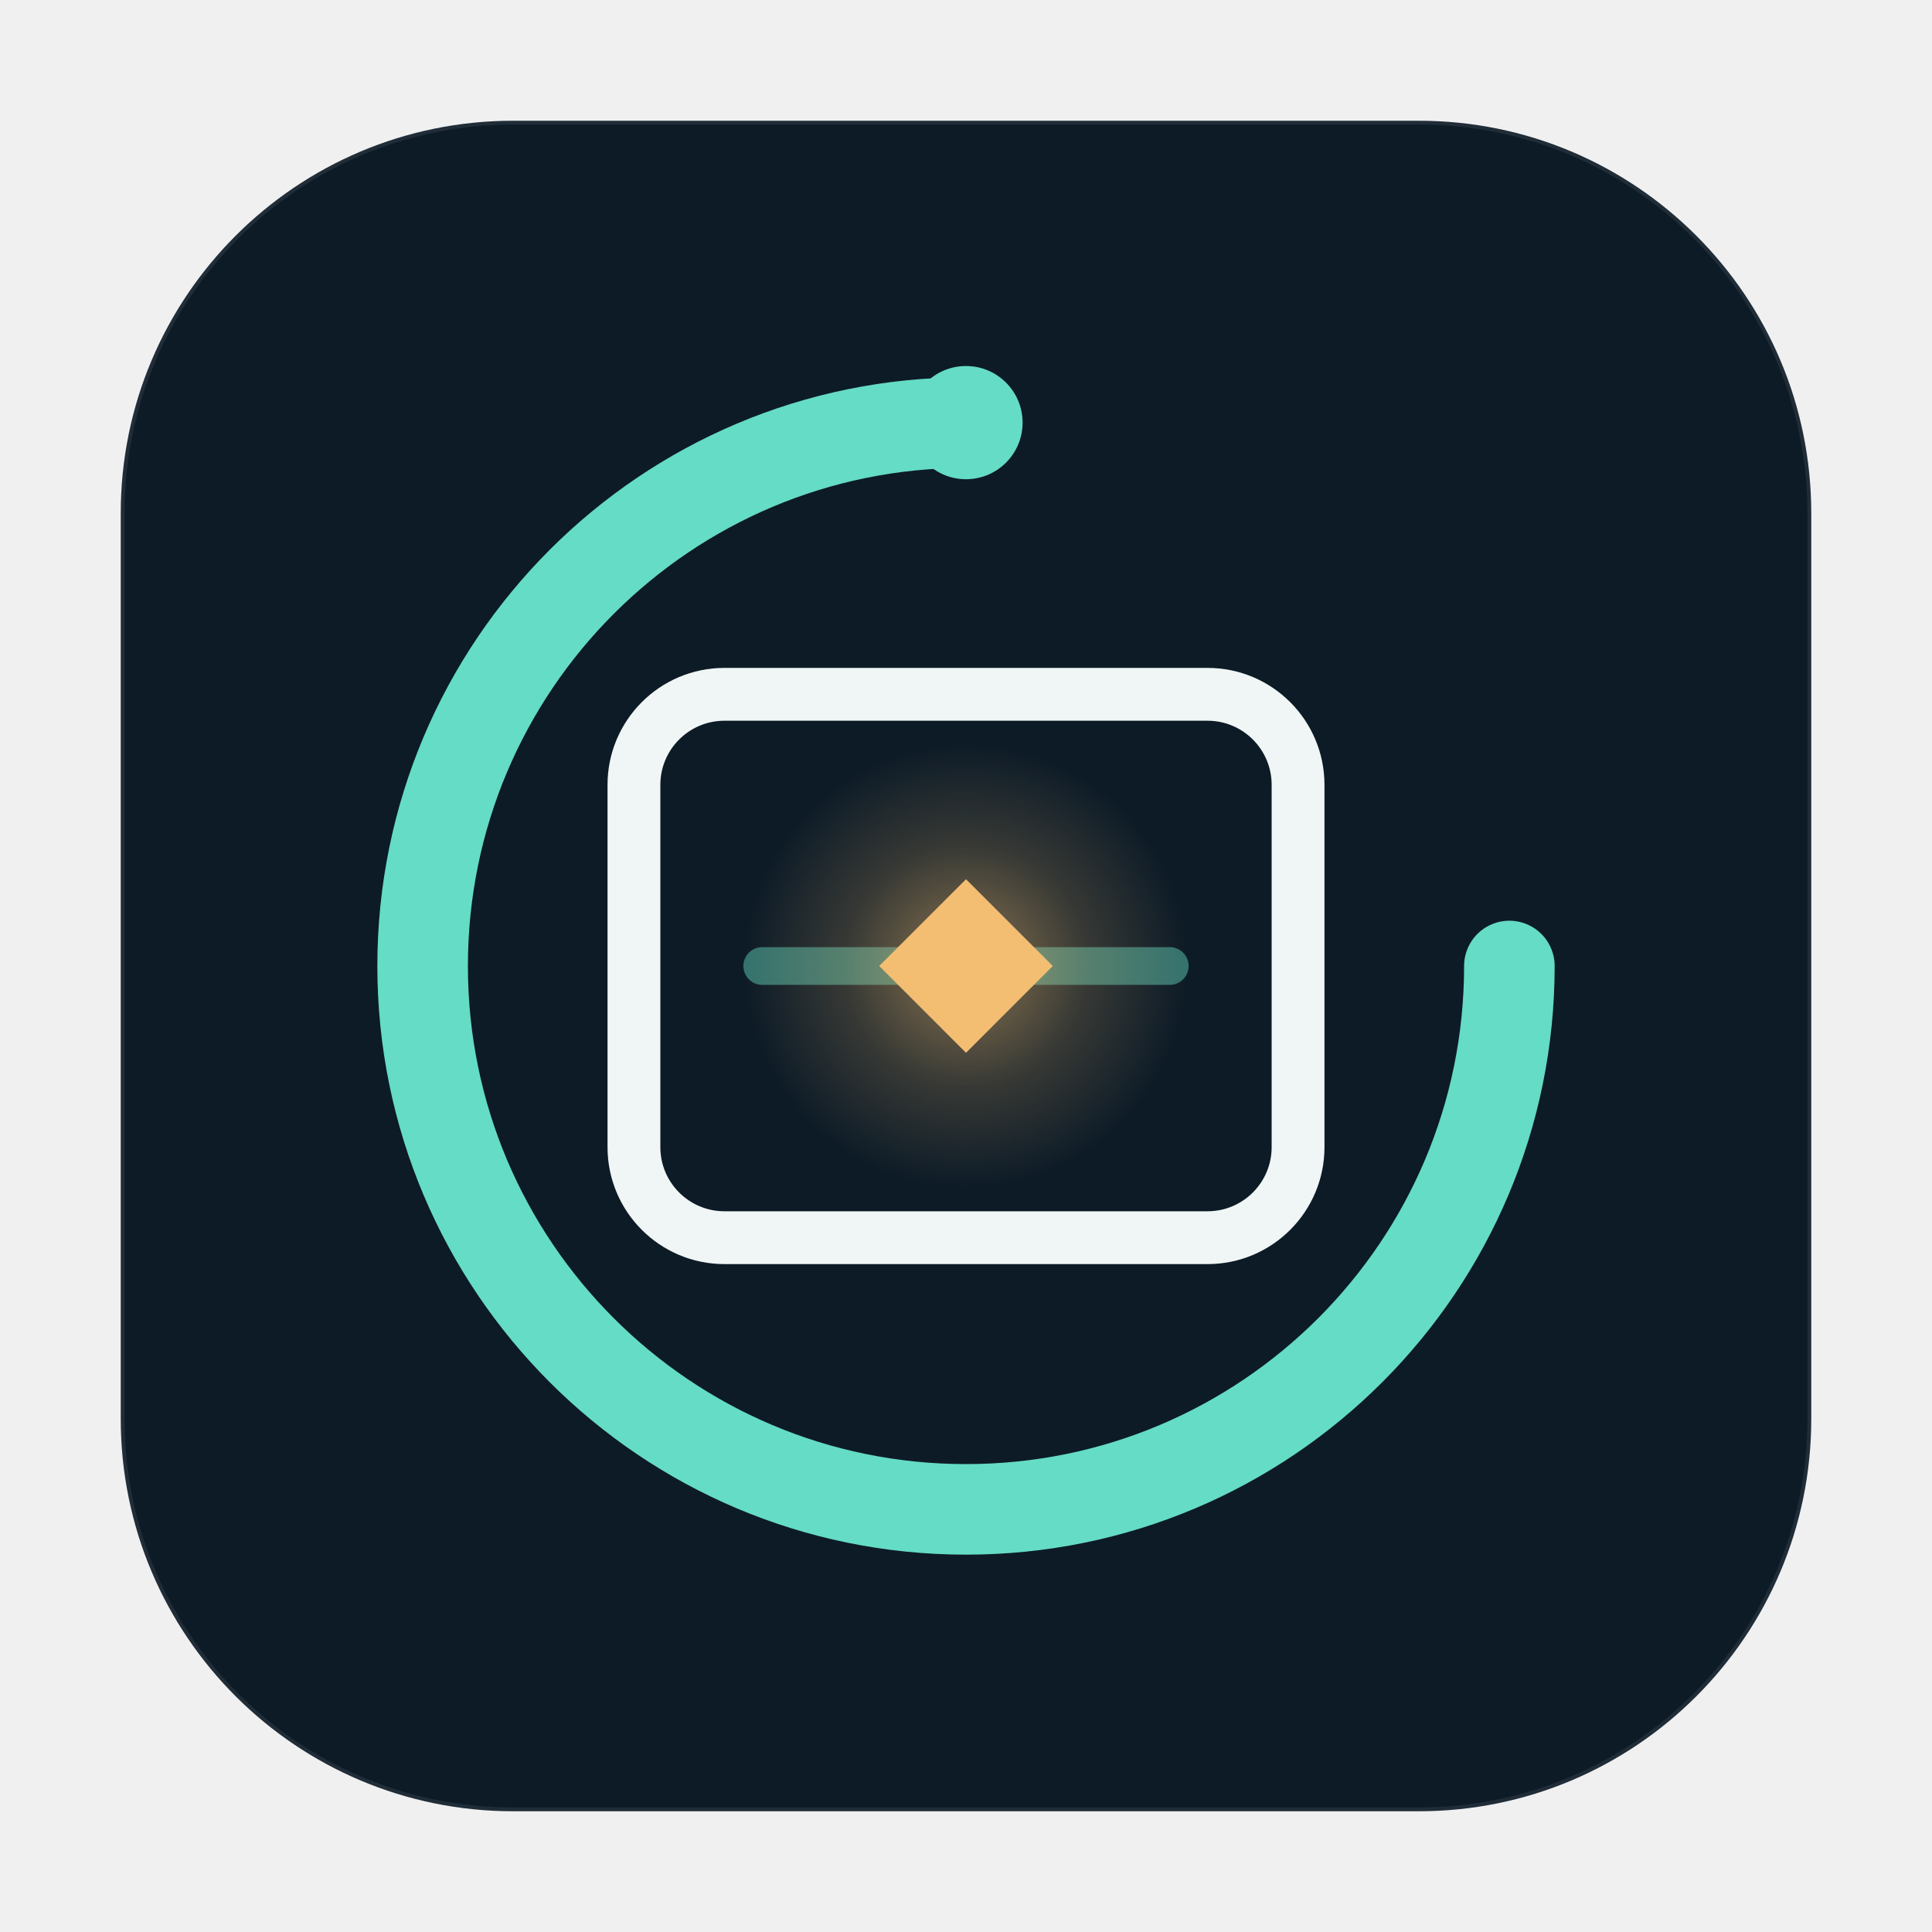
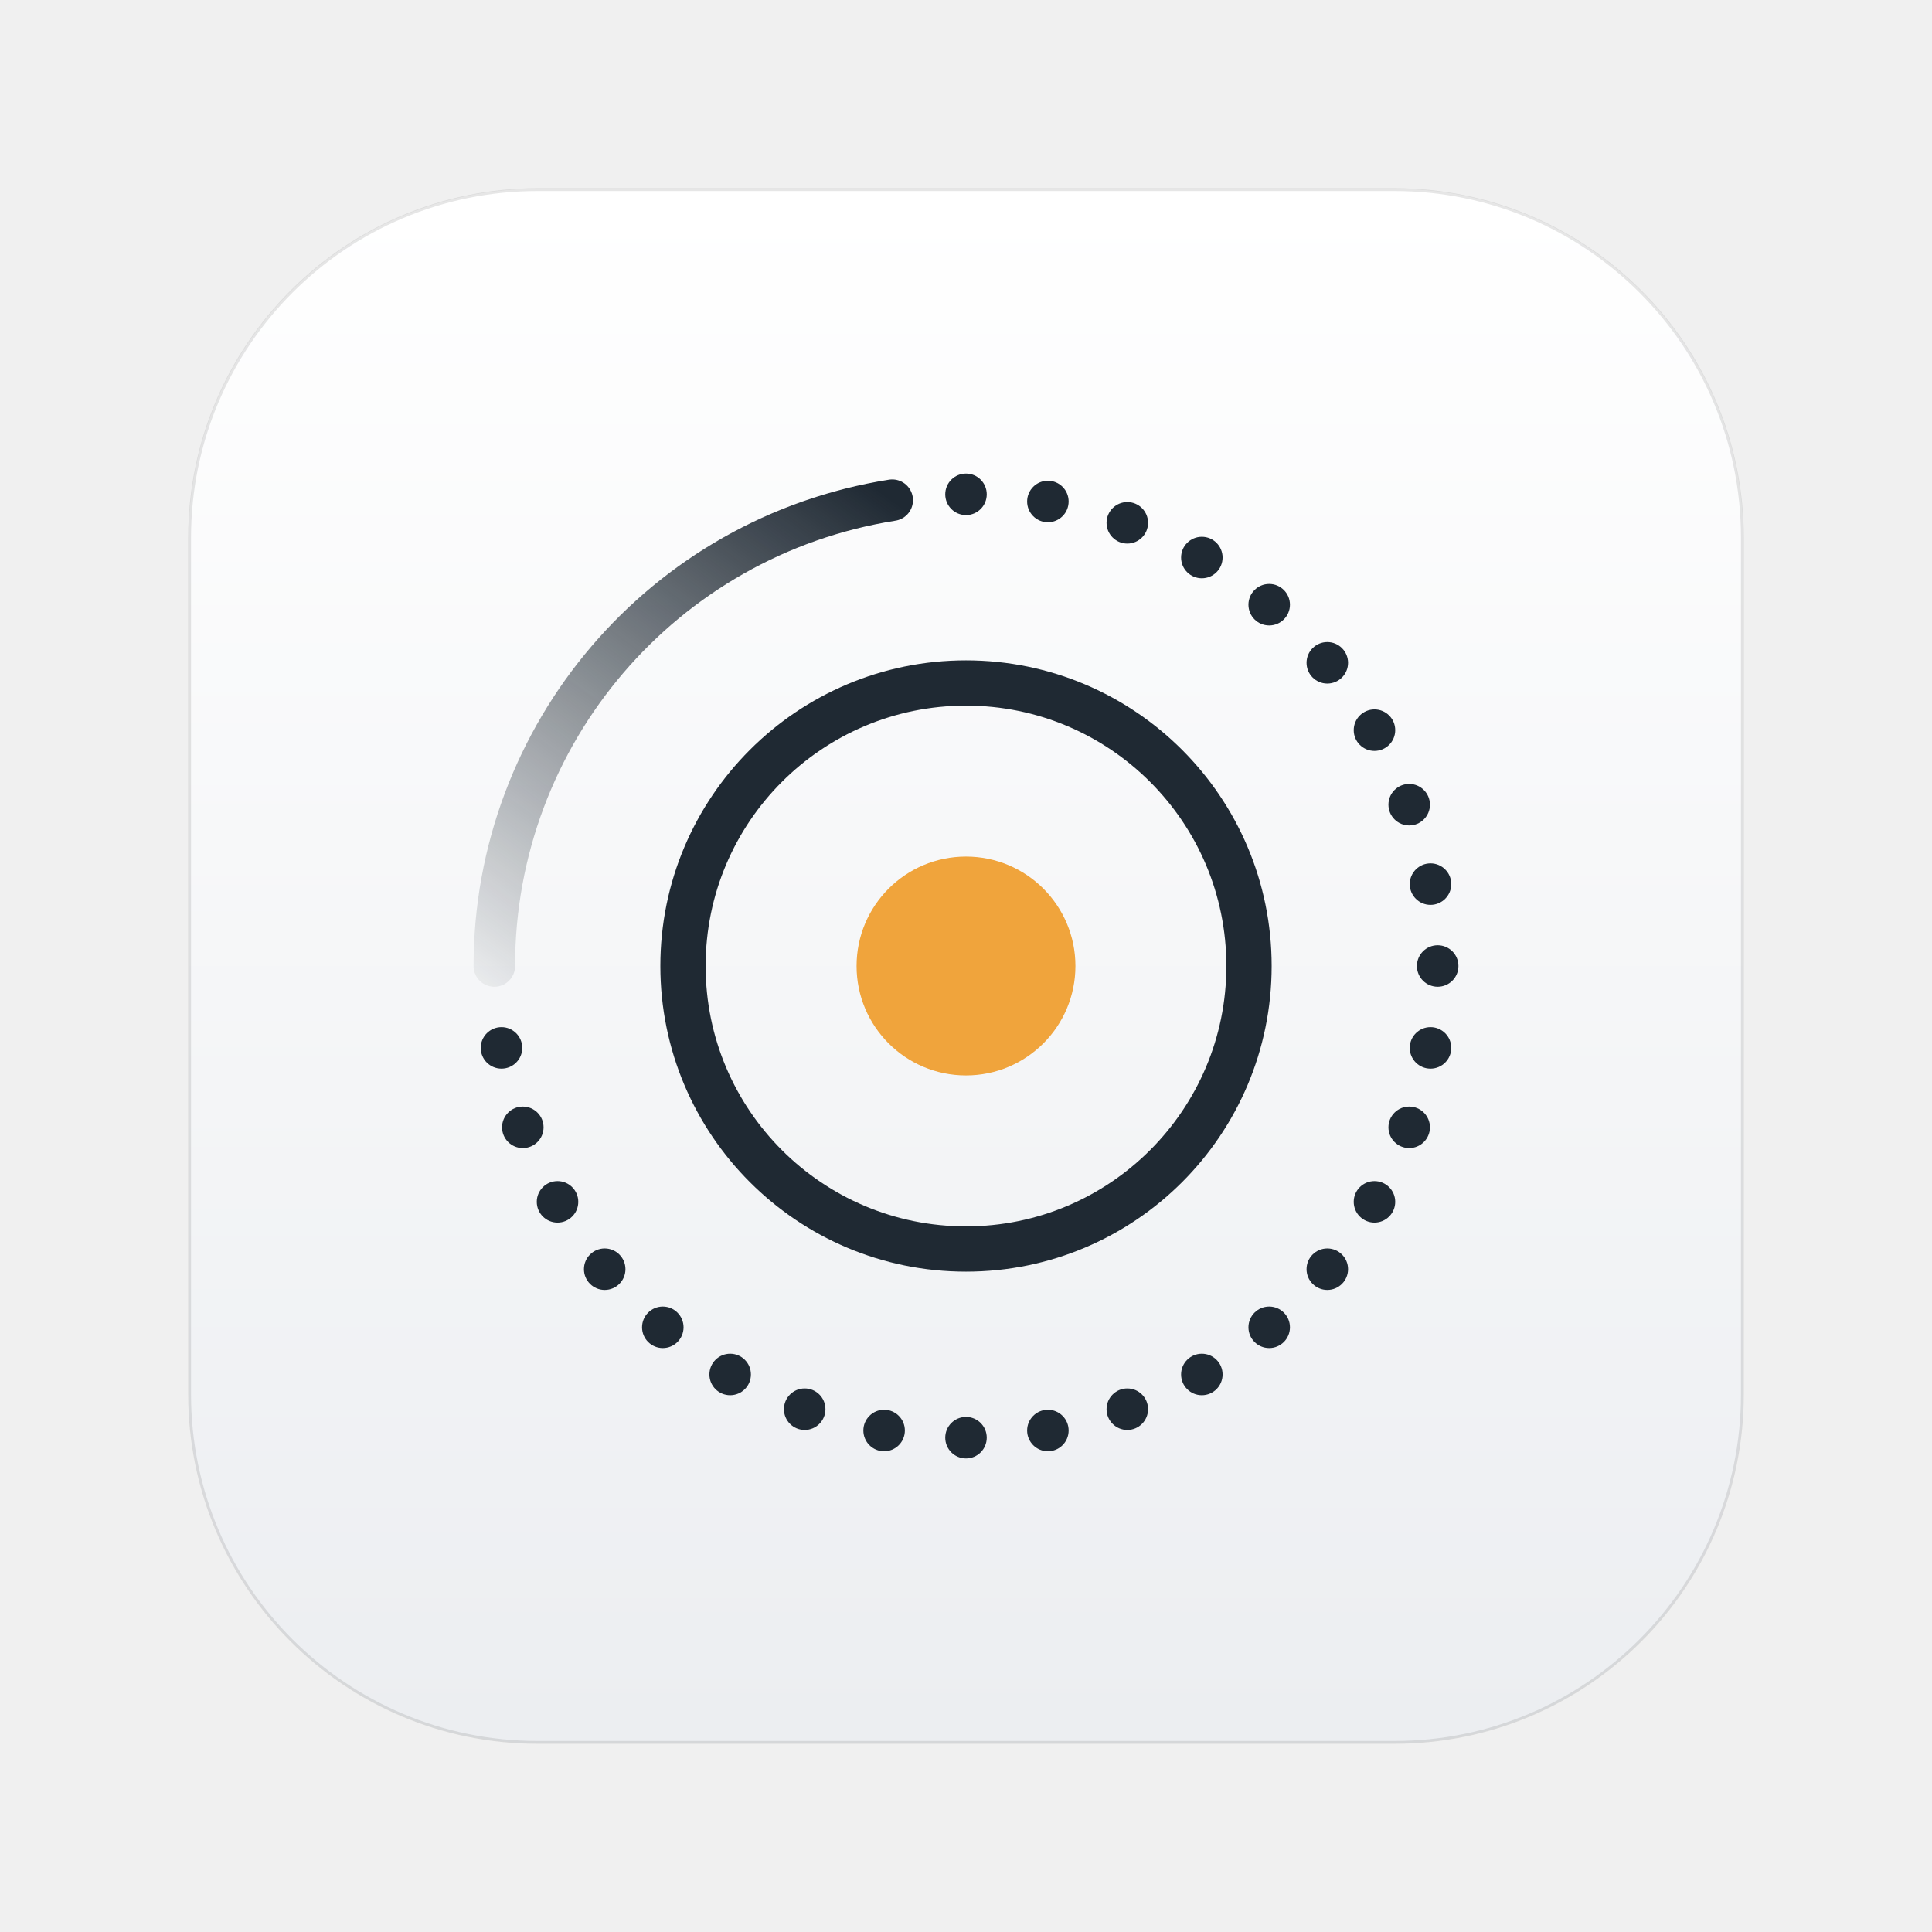
- <svg xmlns="http://www.w3.org/2000/svg" width="1024" height="1024" viewBox="0 0 1024 1024" role="img" aria-labelledby="title desc">
+ <svg xmlns="http://www.w3.org/2000/svg" width="1024" height="1024" viewBox="0 0 1024 1024">
+   <style>
+ .bgt{stop-color:#FFFFFF}.bgb{stop-color:#ECEEF1}.inks{stop-color:#1F2933}.inkf{fill:#1F2933}.inkr{stroke:#1F2933}.core{fill:#F0A43C}.edge{stroke:rgba(0,0,0,.10)}
+ @media (prefers-color-scheme: dark){.bgt{stop-color:#2A3442}.bgb{stop-color:#141A22}.inks{stop-color:#F2F4F5}.inkf{fill:#F2F4F5}.inkr{stroke:#F2F4F5}.core{fill:#F4B860}.edge{stroke:rgba(255,255,255,.08)}}
+ </style>
  <defs>
-     <radialGradient id="glow" cx="50%" cy="50%" r="50%">
-       <stop offset="0%" stop-color="#F3BE72" stop-opacity=".55" />
-       <stop offset="55%" stop-color="#F3BE72" stop-opacity=".18" />
-       <stop offset="100%" stop-color="#F3BE72" stop-opacity="0" />
-     </radialGradient>
+     <linearGradient id="g" x1="0" y1="0" x2="0" y2="1">
+       <stop offset="0" class="bgt" />
+       <stop offset="1" class="bgb" />
+     </linearGradient>
+     <linearGradient id="t" gradientUnits="userSpaceOnUse" x1="262.0" y1="552.0" x2="472.9" y2="265.1">
+       <stop offset="0" class="inks" stop-opacity="0" />
+       <stop offset="1" class="inks" />
+     </linearGradient>
  </defs>
-   <rect x="64" y="64" width="896" height="896" rx="208" fill="#0D1B27" />
-   <rect x="65" y="65" width="894" height="894" rx="207" fill="none" stroke="#FFFFFF" stroke-opacity=".08" stroke-width="2" />
-   <path d="M512 224 A288 288 0 1 0 800 512" fill="none" stroke="#65DCC5" stroke-width="48" stroke-linecap="round" />
-   <circle cx="512" cy="224" r="30" fill="#65DCC5" />
-   <rect x="336" y="368" width="352" height="288" rx="48" fill="none" stroke="#F0F6F5" stroke-width="28" />
-   <path d="M404 512 H620" fill="none" stroke="#65DCC5" stroke-opacity=".45" stroke-width="20" stroke-linecap="round" />
-   <circle cx="512" cy="512" r="118" fill="url(#glow)" />
-   <path d="M512 466 L558 512 L512 558 L466 512 Z" fill="#F3BE72" />
+   <rect x="100" y="100" width="824" height="824" rx="185" fill="url(#g)" />
+   <rect x="100.5" y="100.5" width="823" height="823" rx="184.5" fill="none" class="edge" stroke-width="1.5" />
+   <path d="M262.0 512.0 A250 250 0 0 1 472.9 265.1" stroke="url(#t)" stroke-width="22" stroke-linecap="round" fill="none" />
+   <circle cx="512.0" cy="262.0" r="11" class="inkf" />
+   <circle cx="555.4" cy="265.8" r="11" class="inkf" />
+   <circle cx="597.5" cy="277.1" r="11" class="inkf" />
+   <circle cx="637.0" cy="295.5" r="11" class="inkf" />
+   <circle cx="672.7" cy="320.5" r="11" class="inkf" />
+   <circle cx="703.5" cy="351.3" r="11" class="inkf" />
+   <circle cx="728.5" cy="387.0" r="11" class="inkf" />
+   <circle cx="746.9" cy="426.5" r="11" class="inkf" />
+   <circle cx="758.2" cy="468.6" r="11" class="inkf" />
+   <circle cx="762.0" cy="512.0" r="11" class="inkf" />
+   <circle cx="758.2" cy="555.4" r="11" class="inkf" />
+   <circle cx="746.9" cy="597.5" r="11" class="inkf" />
+   <circle cx="728.5" cy="637.0" r="11" class="inkf" />
+   <circle cx="703.5" cy="672.7" r="11" class="inkf" />
+   <circle cx="672.7" cy="703.5" r="11" class="inkf" />
+   <circle cx="637.0" cy="728.5" r="11" class="inkf" />
+   <circle cx="597.5" cy="746.9" r="11" class="inkf" />
+   <circle cx="555.4" cy="758.2" r="11" class="inkf" />
+   <circle cx="512.0" cy="762.0" r="11" class="inkf" />
+   <circle cx="468.6" cy="758.2" r="11" class="inkf" />
+   <circle cx="426.5" cy="746.9" r="11" class="inkf" />
+   <circle cx="387.0" cy="728.5" r="11" class="inkf" />
+   <circle cx="351.3" cy="703.5" r="11" class="inkf" />
+   <circle cx="320.5" cy="672.7" r="11" class="inkf" />
+   <circle cx="295.5" cy="637.0" r="11" class="inkf" />
+   <circle cx="277.1" cy="597.5" r="11" class="inkf" />
+   <circle cx="265.8" cy="555.4" r="11" class="inkf" />
+   <circle cx="512" cy="512" r="150" fill="none" class="inkr" stroke-width="24" />
+   <circle cx="512" cy="512" r="58" class="core" />
</svg>
